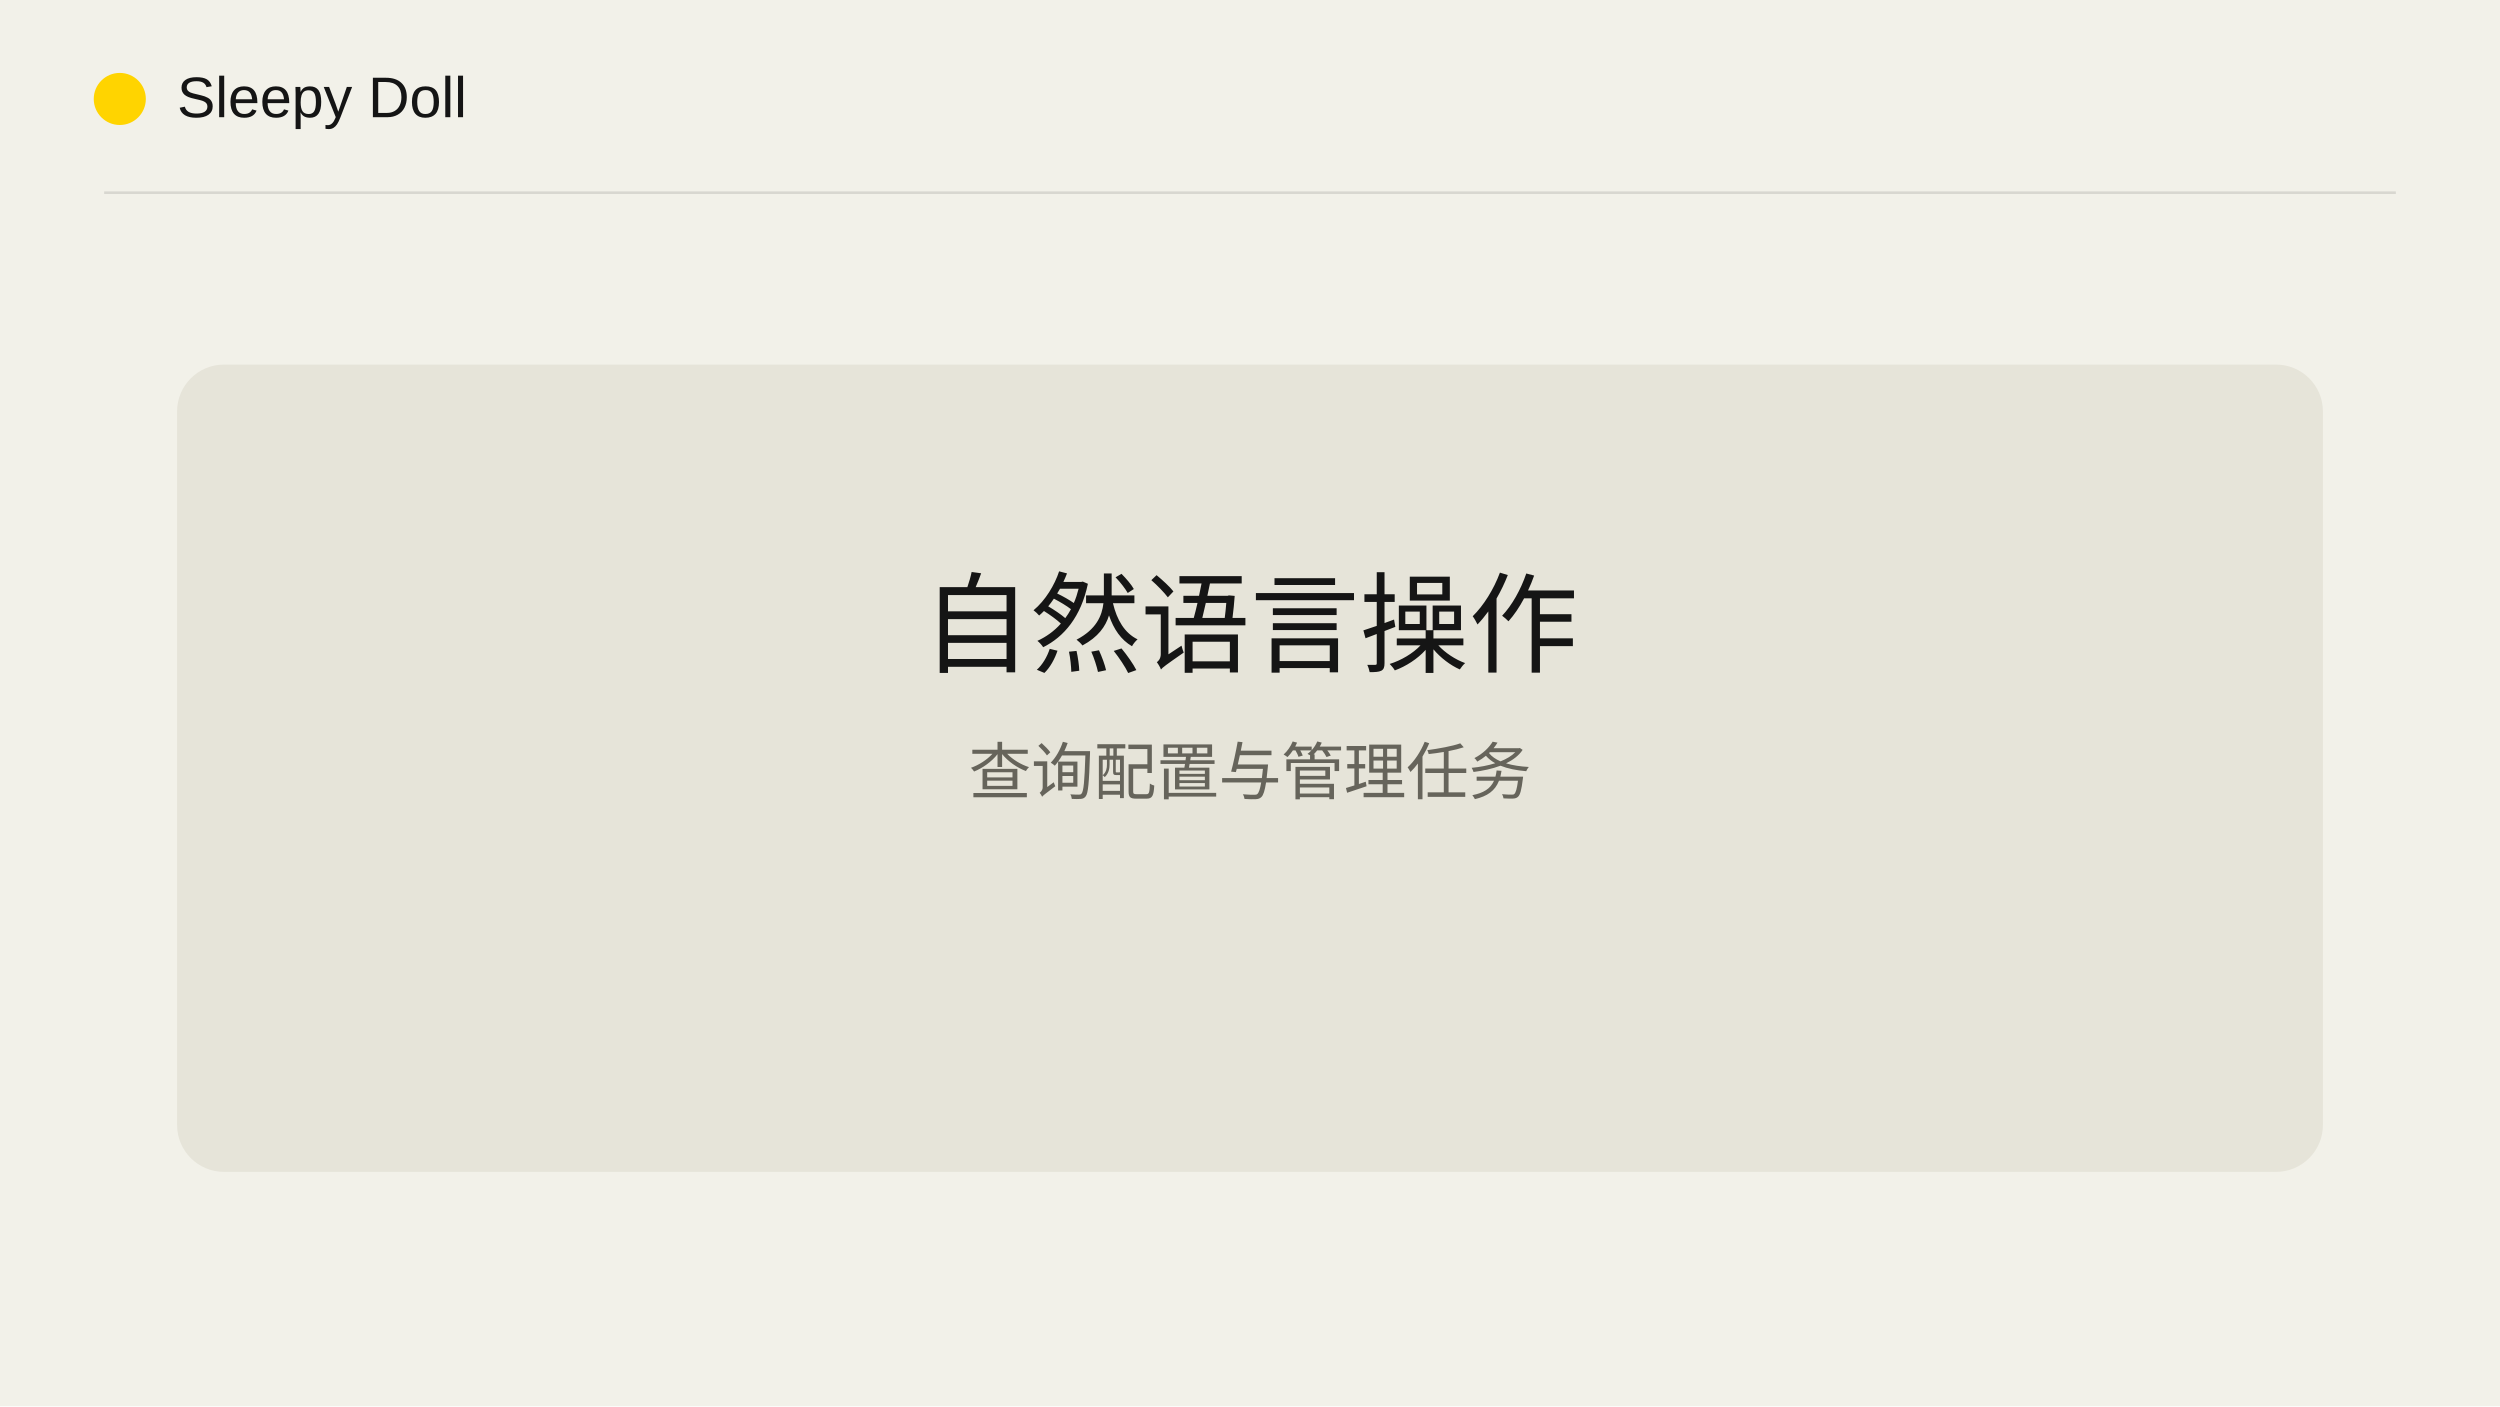
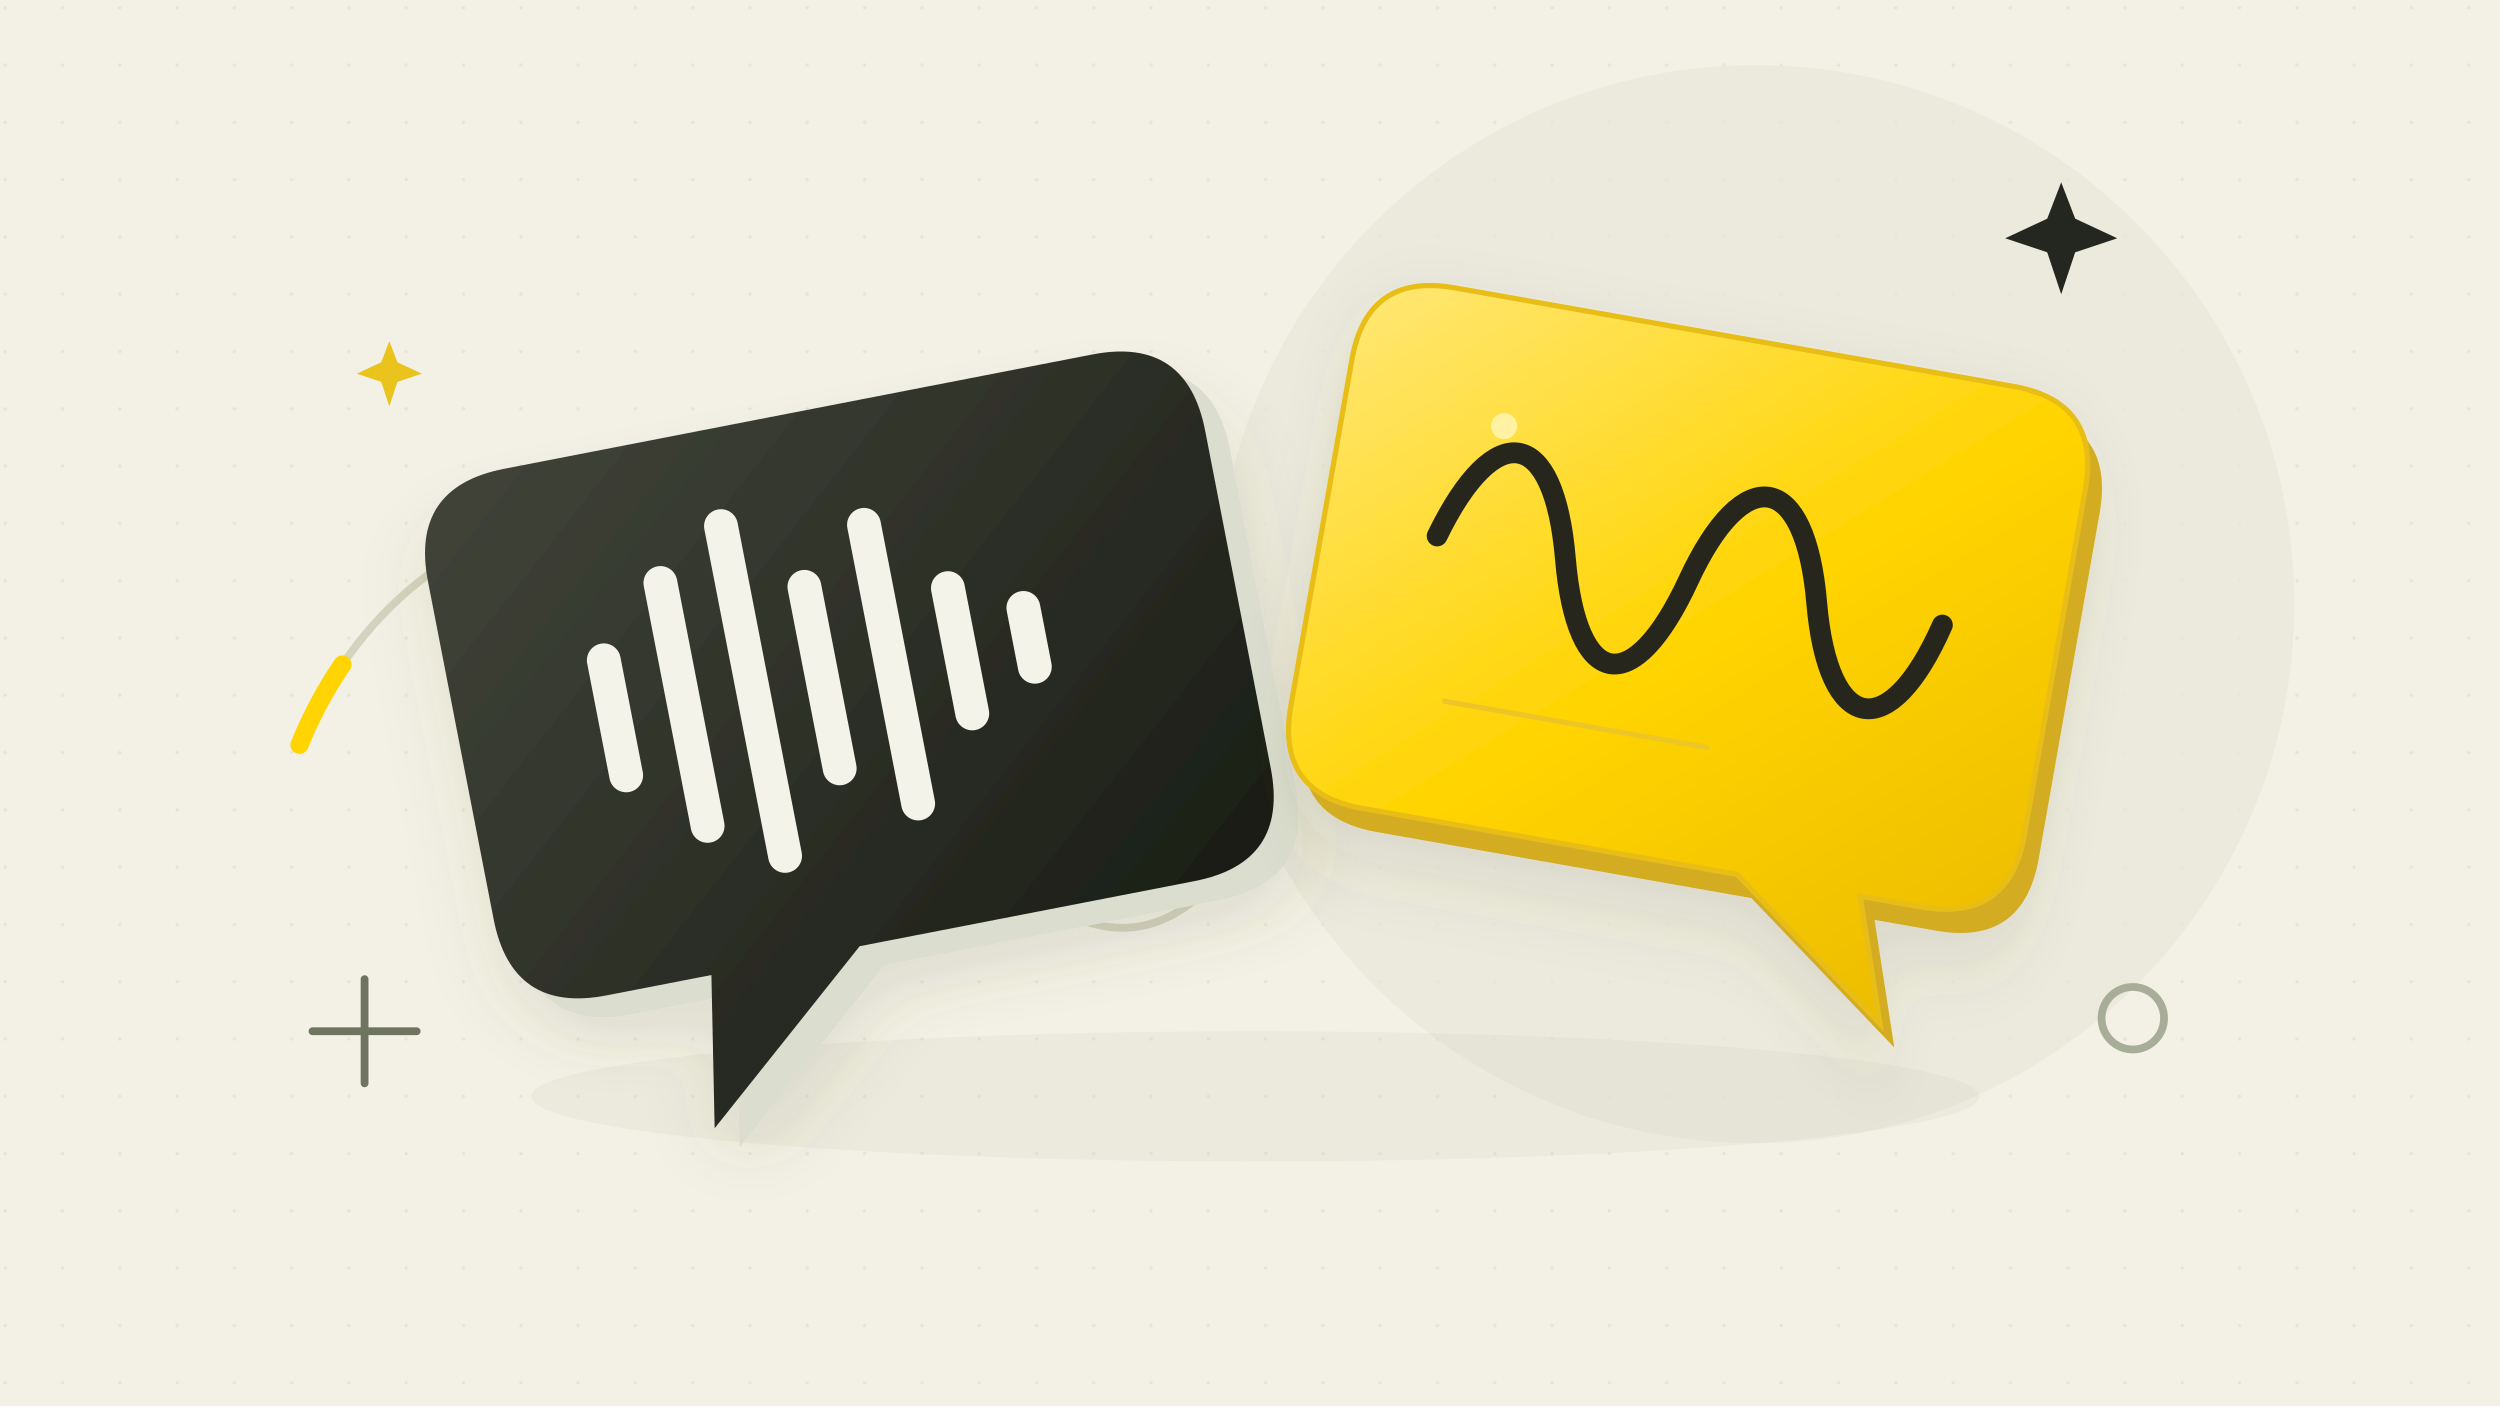
- <svg xmlns="http://www.w3.org/2000/svg" width="960" height="540" viewBox="0 0 960 540">
-   <rect width="960" height="540" fill="#f2f1e9" />
-   <path d="M40 74H920" stroke="#151515" stroke-opacity=".12" />
-   <circle cx="46" cy="38" r="10" fill="#ffd400" />
-   <text x="68" y="45" font-family="Arial,sans-serif" font-size="22" fill="#151515">Sleepy Doll</text>
-   <rect x="68" y="140" width="824" height="310" rx="18" fill="#e6e4d9" />
-   <text x="480" y="255" text-anchor="middle" font-family="Arial,sans-serif" font-size="42" fill="#151515">自然语言操作</text>
-   <text x="480" y="305" text-anchor="middle" font-family="Arial,sans-serif" font-size="24" fill="#66645b">查询配置与管理任务</text>
+ <svg xmlns="http://www.w3.org/2000/svg" width="960" height="540" viewBox="0 0 960 540" role="img" aria-label="声音与对话的交汇">
+   <defs>
+     <style>
+ @keyframes drift{0%,100%{transform:translate(0,0)}50%{transform:translate(0,-11px)}}
+ @keyframes tilt{0%,100%{transform:rotate(-3deg)}50%{transform:rotate(3deg)}}
+ @keyframes voice{0%,100%{transform:scaleY(.38)}35%{transform:scaleY(1)}65%{transform:scaleY(.62)}}
+ @keyframes stream{to{stroke-dashoffset:-744}}
+ @keyframes turn{to{transform:rotate(360deg)}}
+ @keyframes pulse{0%,100%{opacity:.22}50%{opacity:.66}}
+ .drift{animation:drift 5s ease-in-out infinite}.delay1{animation-delay:-1.5s}.delay2{animation-delay:-3s}.delay3{animation-delay:-4s}
+ .voice{transform-box:fill-box;transform-origin:center;animation:voice 2.1s ease-in-out infinite}
+ .stream{stroke-dasharray:35 337;animation:stream 7s linear infinite}.reverse{animation-direction:reverse}
+ .orbit{transform-origin:480px 270px;animation:turn 24s linear infinite}.clock-hand{transform-origin:480px 270px;animation:turn 12s linear infinite}.pulse{animation:pulse 4s ease-in-out infinite}
+ @media(prefers-reduced-motion:reduce){*{animation:none!important}.stream{stroke-dasharray:none;opacity:.7}}
+ </style>
+     <linearGradient id="gold" x1="0" y1="0" x2="1" y2="1">
+       <stop stop-color="#ffe776" />
+       <stop offset=".5" stop-color="#ffd400" />
+       <stop offset="1" stop-color="#e9b900" />
+     </linearGradient>
+     <linearGradient id="ink" x2="1" y2="1">
+       <stop stop-color="#42453a" />
+       <stop offset="1" stop-color="#141710" />
+     </linearGradient>
+     <radialGradient id="orb" cx=".32" cy=".24" r=".78">
+       <stop stop-color="#fff5b2" />
+       <stop offset=".45" stop-color="#ffda2c" />
+       <stop offset="1" stop-color="#dba900" />
+     </radialGradient>
+     <filter id="shadow" x="-40%" y="-50%" width="180%" height="220%">
+       <feDropShadow dx="0" dy="12" stdDeviation="12" flood-color="#535541" flood-opacity=".12" />
+     </filter>
+     <pattern id="grain" width="22" height="22" patternUnits="userSpaceOnUse">
+       <circle cx="2" cy="3" r=".65" fill="#a6a795" opacity=".17" />
+     </pattern>
+   </defs>
+   <rect width="960" height="540" fill="#f3f1e6" />
+   <rect width="960" height="540" fill="url(#grain)" />
+   <circle cx="674" cy="232" r="207" fill="#e9e7d8" opacity=".7" />
+   <ellipse cx="482" cy="421" rx="278" ry="25" fill="#bcbca9" opacity=".14" />
+   <path d="M115 286C161 173 303 161 351 273s120 114 150-12 139-140 269-30" fill="none" stroke="#d3d3bf" stroke-width="3" />
+   <path d="M115 286C161 173 303 161 351 273s120 114 150-12 139-140 269-30" fill="none" stroke="#ffd400" stroke-width="7" stroke-linecap="round" class="stream" />
+   <g transform="rotate(-11 329 279)">
+     <g class="drift delay1" filter="url(#shadow)">
+       <path d="M215 156h230q37 0 37 37v132q0 37-37 37H314l-68 58 10-58h-41q-37 0-37-37V193q0-37 37-37z" fill="#dbddcf" transform="translate(8 9)" />
+       <path d="M215 156h230q37 0 37 37v132q0 37-37 37H314l-68 58 10-58h-41q-37 0-37-37V193q0-37 37-37z" fill="url(#ink)" />
+       <g fill="#f4f3e9">
+         <rect x="232" y="229" width="13" height="58" rx="6.5" class="voice" />
+         <rect x="259" y="204" width="13" height="108" rx="6.5" class="voice" style="animation-delay:-.4s" />
+         <rect x="286" y="187" width="13" height="142" rx="6.5" class="voice" style="animation-delay:-.8s" />
+         <rect x="313" y="216" width="13" height="84" rx="6.5" class="voice" style="animation-delay:-1.1s" />
+         <rect x="340" y="197" width="13" height="122" rx="6.5" class="voice" style="animation-delay:-1.4s" />
+         <rect x="367" y="227" width="13" height="62" rx="6.5" class="voice" style="animation-delay:-1.7s" />
+         <rect x="394" y="240" width="13" height="36" rx="6.5" class="voice" style="animation-delay:-.2s" />
+       </g>
+     </g>
+   </g>
+   <g transform="rotate(10 631 235)">
+     <g class="drift" filter="url(#shadow)">
+       <path d="M538 125h218q34 0 34 34v135q0 34-34 34h-24l16 47-64-47H538q-34 0-34-34V159q0-34 34-34z" fill="#d4ac24" transform="translate(7 8)" />
+       <path d="M538 125h218q34 0 34 34v135q0 34-34 34h-24l16 47-64-47H538q-34 0-34-34V159q0-34 34-34z" fill="url(#gold)" stroke="#e7bd19" stroke-width="2" />
+       <path d="M548 220c14-49 37-49 50 0s35 49 48 0 37-49 50 0 37 49 49 0" fill="none" stroke="#25271e" stroke-width="8" stroke-linecap="round" />
+       <circle cx="566" cy="174" r="5" fill="#fff3a3" />
+       <path d="M561 282h104" stroke="#edc627" stroke-width="2" />
+     </g>
+   </g>
+   <g transform="translate(770 70) scale(1.075)">
+     <path d="M20 0l5 13 15 7-15 5-5 15-5-15L0 20l15-7z" fill="#24271f" />
+   </g>
+   <g transform="translate(137 131) scale(0.625)">
+     <path d="M20 0l5 13 15 7-15 5-5 15-5-15L0 20l15-7z" fill="#eac31c" />
+   </g>
+   <g class="drift delay2">
+     <path d="M140 376v40m-20-20h40" stroke="#6f7461" stroke-width="3" stroke-linecap="round" />
+     <circle cx="819" cy="391" r="12" fill="none" stroke="#a8ad99" stroke-width="3" />
+   </g>
</svg>
